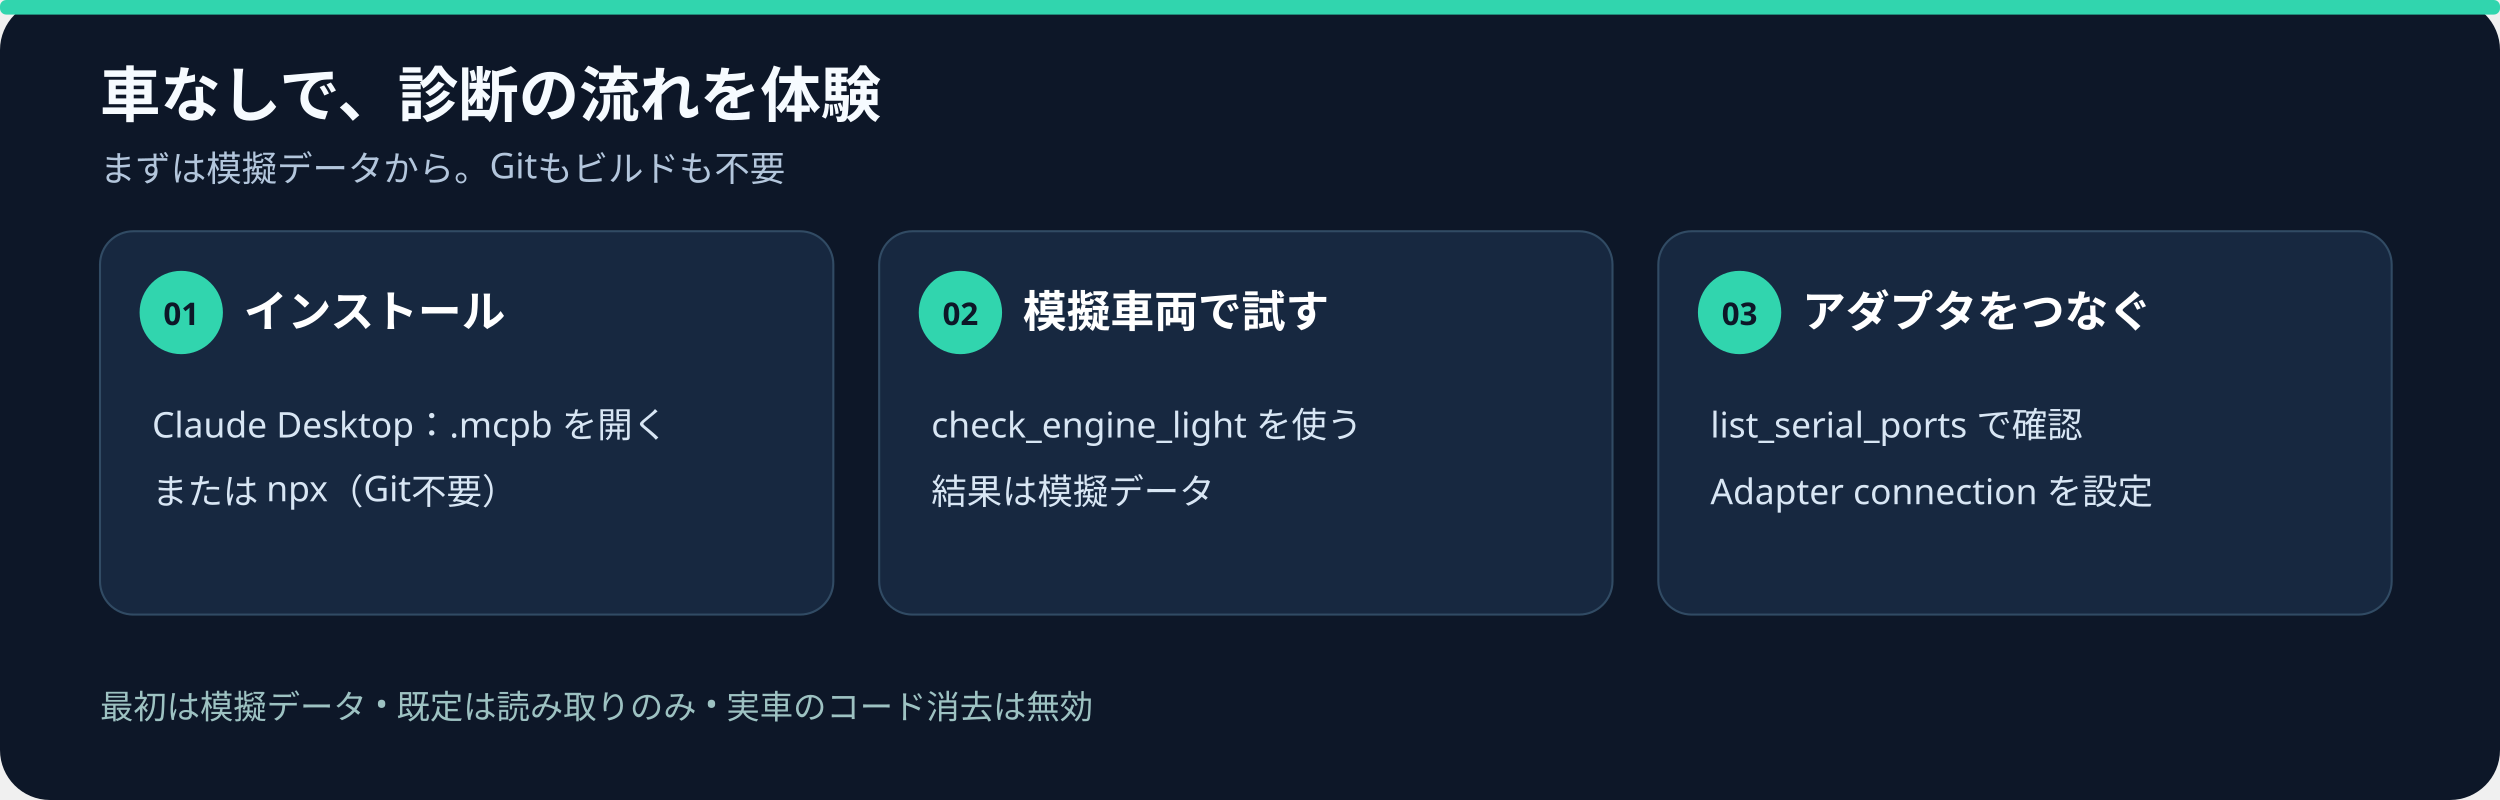
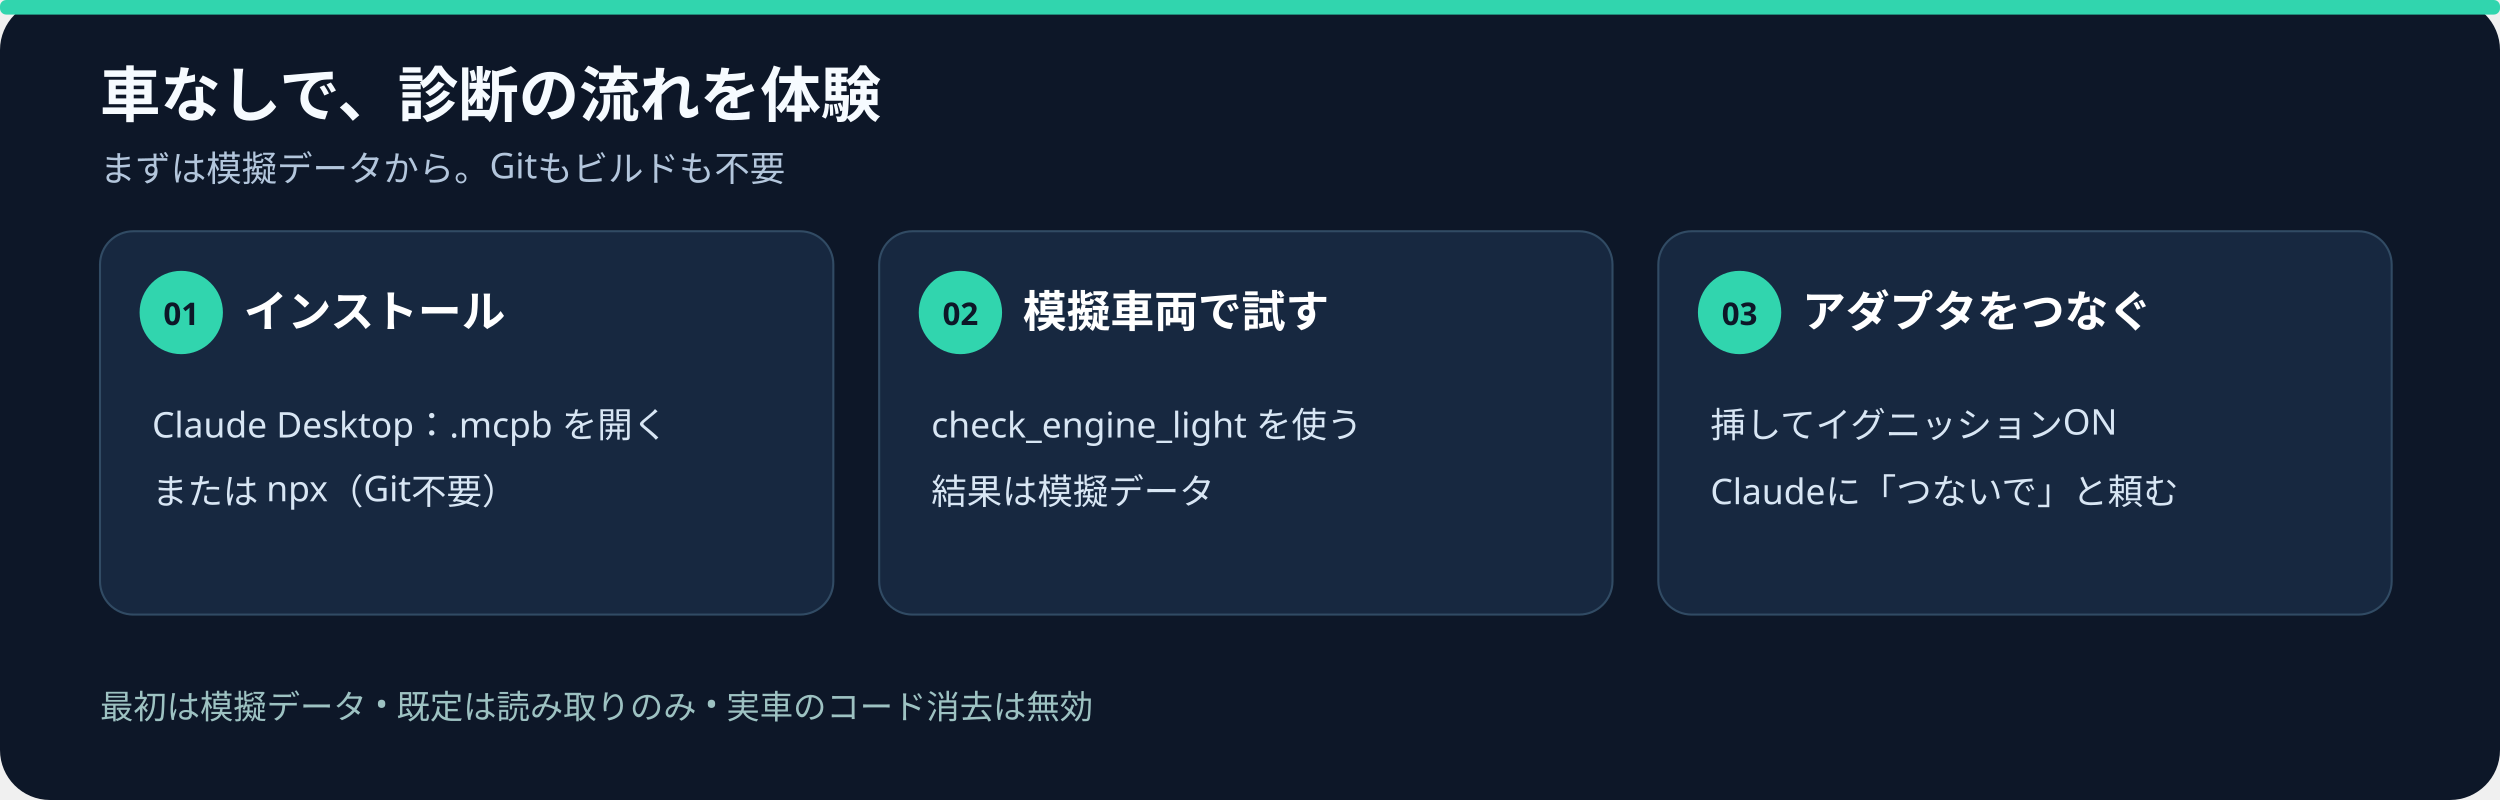
<svg xmlns="http://www.w3.org/2000/svg" width="1200" height="384" viewBox="0 0 1200 384" role="img" aria-labelledby="title desc">
  <rect width="1200" height="384" rx="24" fill="#0d1728" />
  <rect x="0" y="0" width="1200" height="7" rx="3" fill="#31d5ae" />
  <g font-family="system-ui, -apple-system, Segoe UI, Noto Sans, Noto Sans JP, sans-serif">
    <text x="48" y="56" font-size="29" font-weight="700" fill="#f6fbff">車なしで、診断の流れを体験</text>
    <text x="48" y="87" font-size="17" fill="#b3c6dc">まずは模擬データから。Gitもビルドも不要</text>
    <rect x="48" y="111" width="352" height="184" rx="16" fill="#172840" stroke="#314b64" />
    <circle cx="87" cy="150" r="20" fill="#31d5ae" />
    <text x="87" y="156" text-anchor="middle" font-size="15" font-weight="700" fill="#0d1728">01</text>
    <text x="117" y="157" font-size="21" font-weight="700" fill="#ffffff">インストール</text>
    <text x="73" y="210" font-size="17" fill="#d8e6f4">Claude Desktop：.mcpb を開く</text>
    <text x="73" y="242" font-size="17" fill="#d8e6f4">または npx（Git不要）</text>
    <rect x="422" y="111" width="352" height="184" rx="16" fill="#172840" stroke="#314b64" />
    <circle cx="461" cy="150" r="20" fill="#31d5ae" />
    <text x="461" y="156" text-anchor="middle" font-size="15" font-weight="700" fill="#0d1728">02</text>
    <text x="491" y="157" font-size="21" font-weight="700" fill="#ffffff">模擬車両で試す</text>
    <text x="447" y="210" font-size="17" fill="#d8e6f4">check_engine_light を使う</text>
    <text x="447" y="242" font-size="17" fill="#d8e6f4">結果は模擬データ</text>
    <rect x="796" y="111" width="352" height="184" rx="16" fill="#172840" stroke="#314b64" />
    <circle cx="835" cy="150" r="20" fill="#31d5ae" />
    <text x="835" y="156" text-anchor="middle" font-size="15" font-weight="700" fill="#0d1728">03</text>
    <text x="865" y="157" font-size="21" font-weight="700" fill="#ffffff">アダプタをつなぐ</text>
-     <text x="821" y="210" font-size="17" fill="#d8e6f4">list_serial_ports で確認</text>
-     <text x="821" y="242" font-size="17" fill="#d8e6f4">Adapter connection を設定</text>
+     <text x="821" y="210" font-size="17" fill="#d8e6f4">挿してイグニッションON</text>
+     <text x="821" y="242" font-size="17" fill="#d8e6f4">Claudeに「つないで」と頼む</text>
    <text x="48" y="345" font-size="16" fill="#9dc2c2">最初は模擬データ  •  既定は読み取りのみ  •  実車のコード消去は無効</text>
  </g>
</svg>
